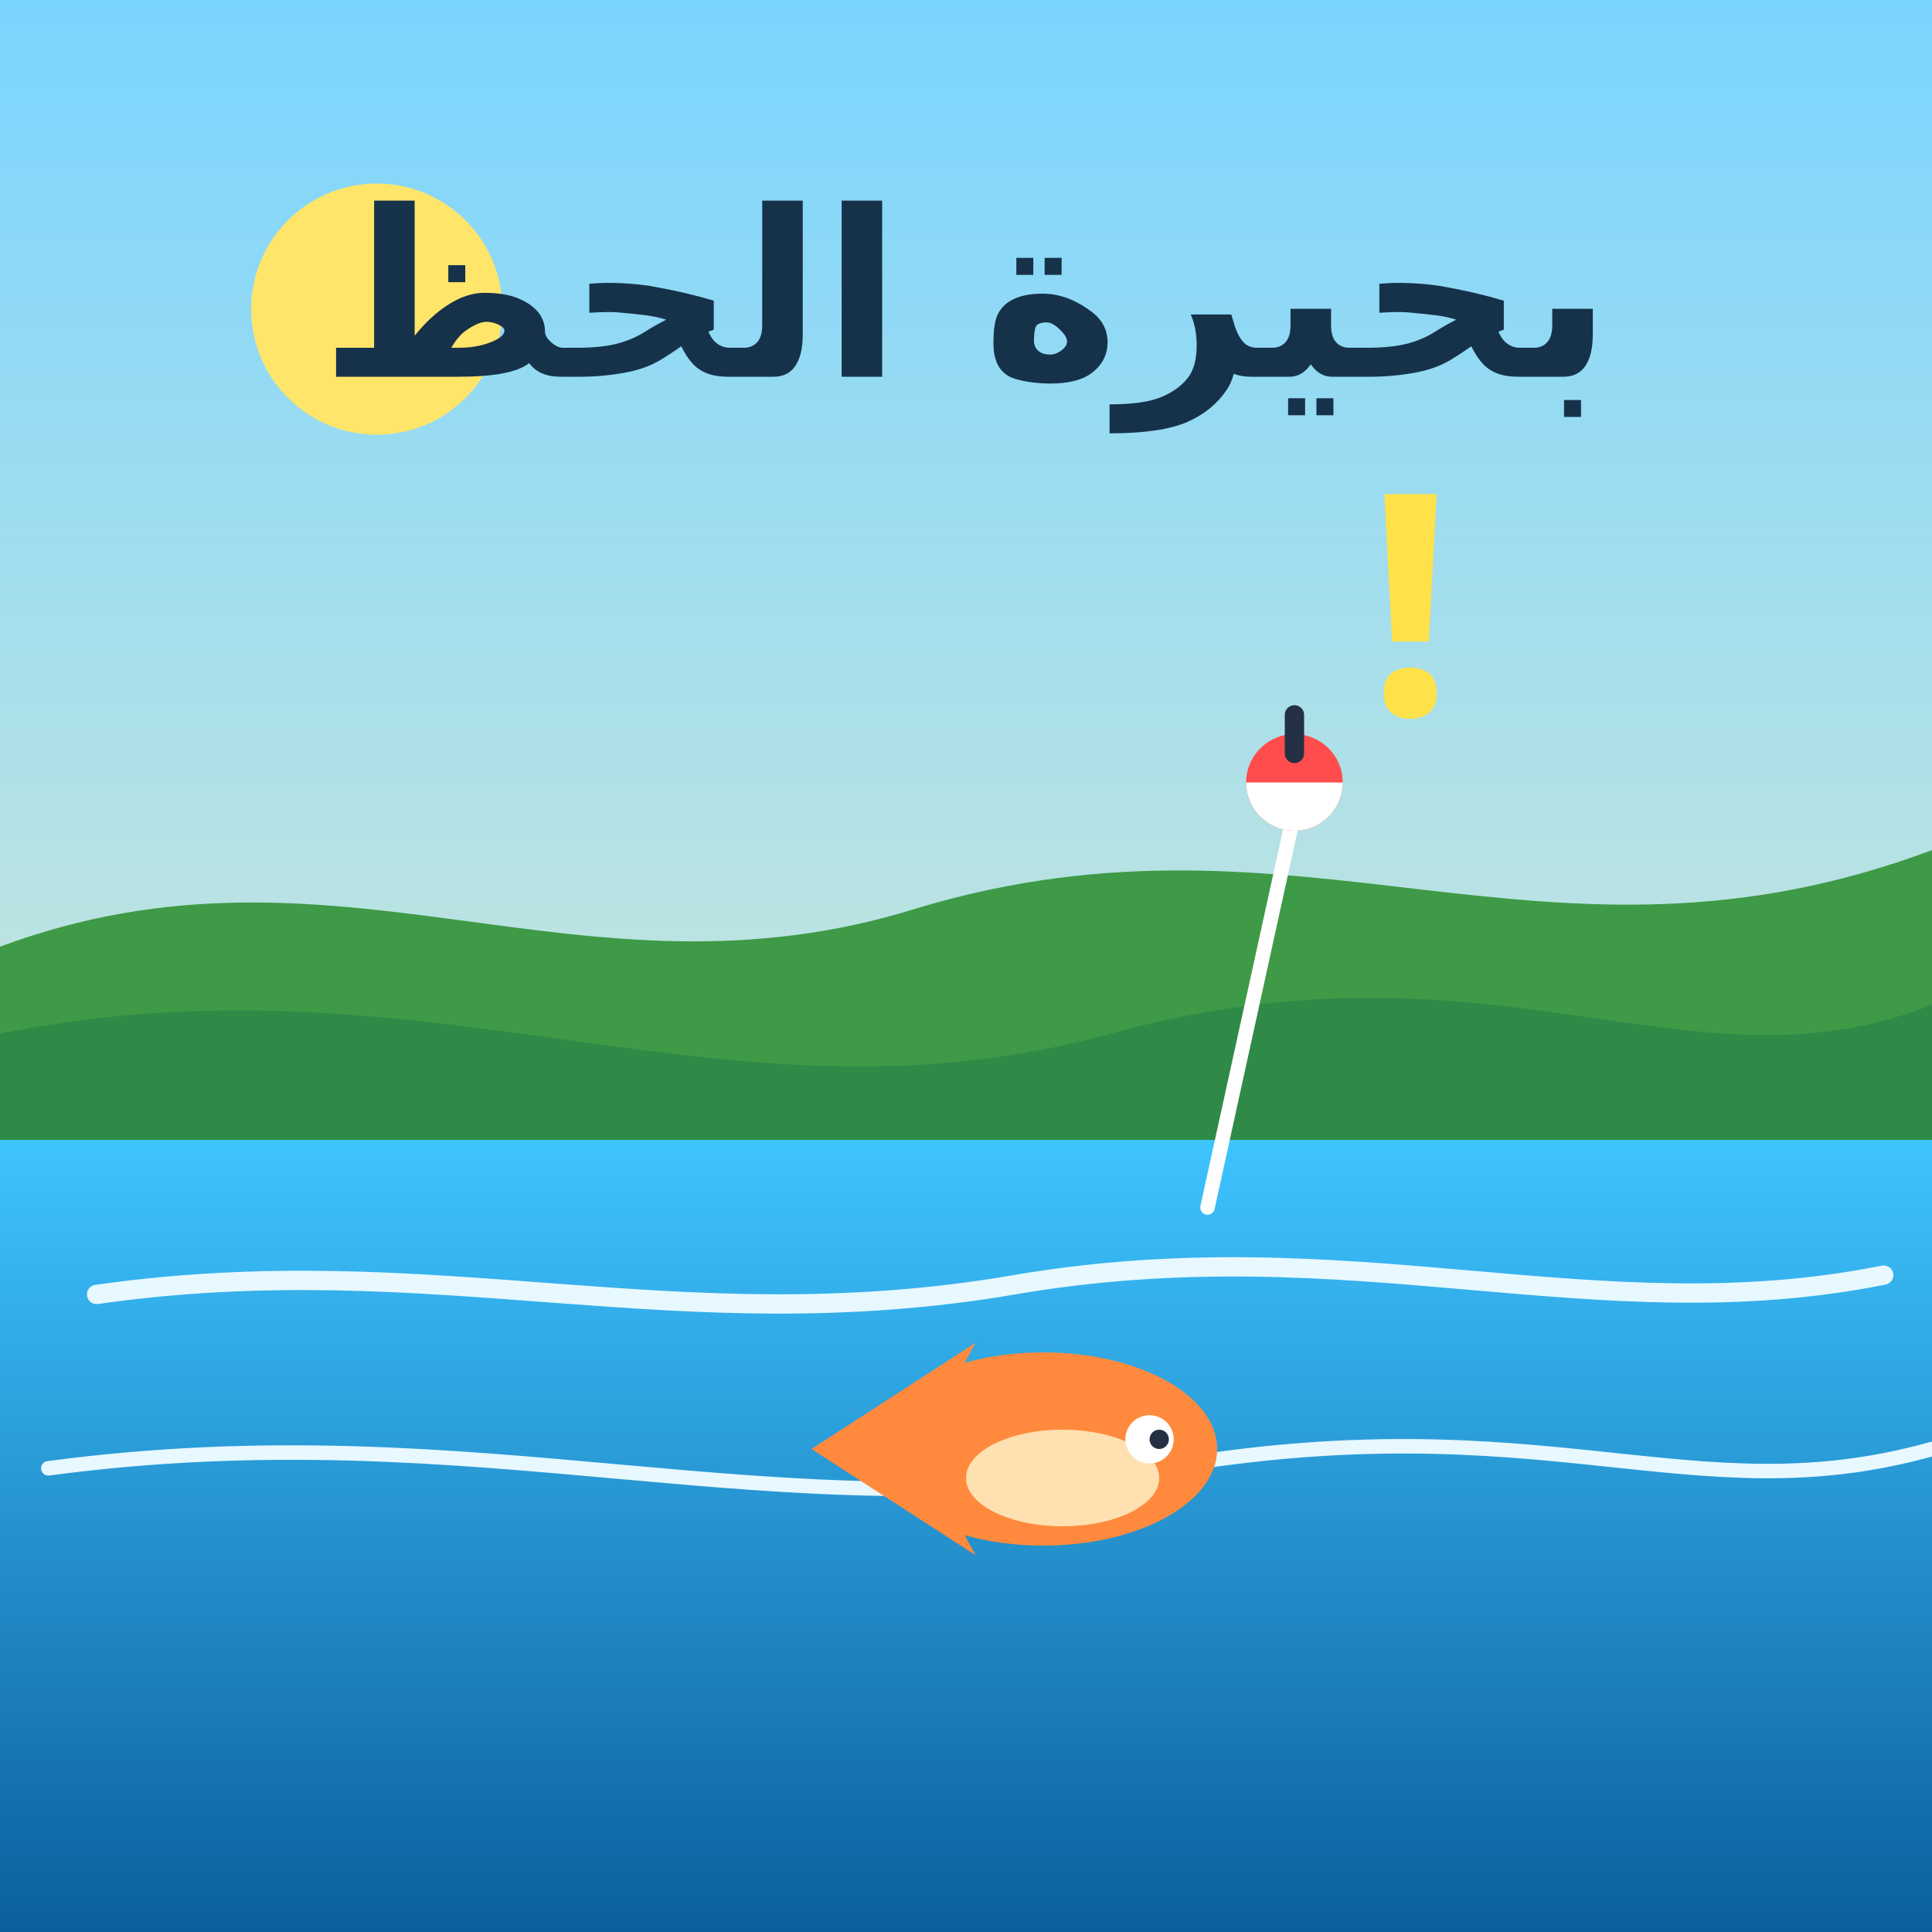
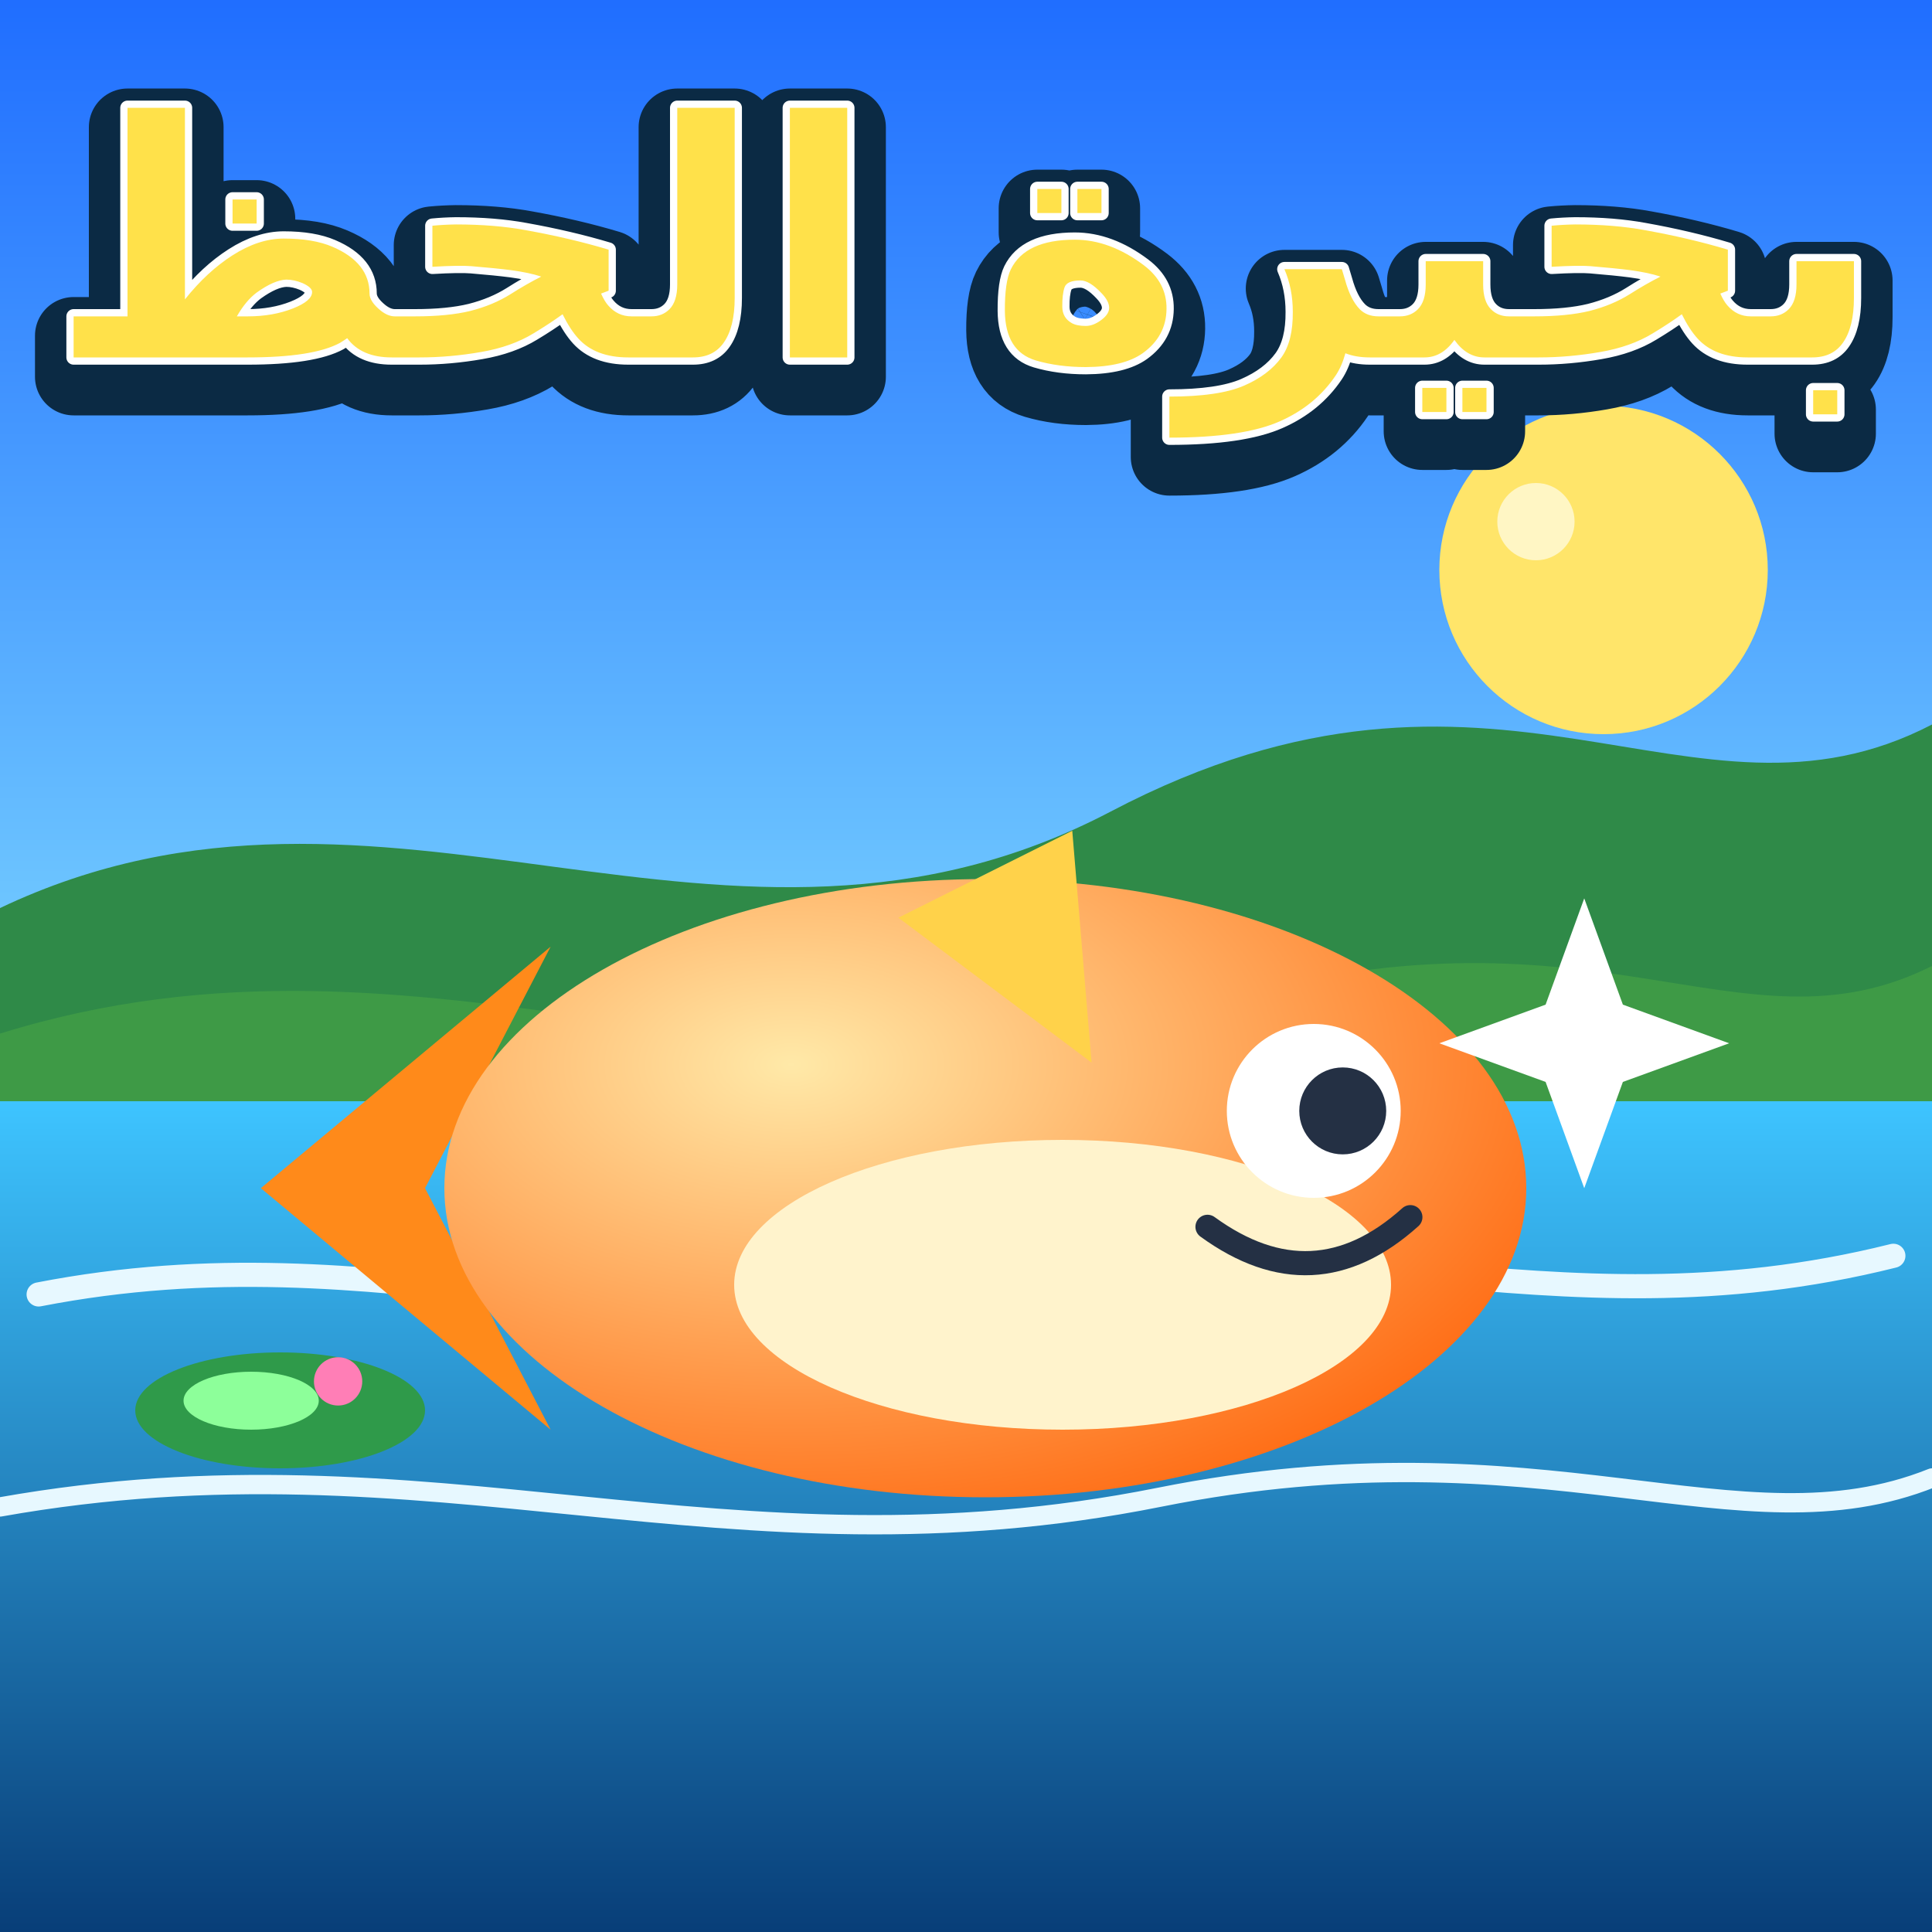
<svg xmlns="http://www.w3.org/2000/svg" viewBox="0 0 400 400" width="400" height="400">
  <defs>
    <linearGradient id="sky" x1="0" y1="0" x2="0" y2="1">
-       <stop offset="0" stop-color="#7ad4ff" />
-       <stop offset="1" stop-color="#fff3c4" />
+       <stop offset="0" stop-color="#1f6dff" />
+       <stop offset="0.55" stop-color="#7ad4ff" />
+       <stop offset="1" stop-color="#ffe7a0" />
    </linearGradient>
    <linearGradient id="lake" x1="0" y1="0" x2="0" y2="1">
      <stop offset="0" stop-color="#3ec4ff" />
-       <stop offset="1" stop-color="#0b5f9c" />
+       <stop offset="1" stop-color="#083e78" />
    </linearGradient>
+     <radialGradient id="fish" cx="0.32" cy="0.3" r="0.8">
+       <stop offset="0" stop-color="#ffe9a8" />
+       <stop offset="1" stop-color="#ff6a12" />
+     </radialGradient>
  </defs>
  <rect width="400" height="400" fill="url(#sky)" />
-   <circle cx="78" cy="64" r="26" fill="#ffe56a" />
-   <path d="M0 196 C70 170 120 210 190 188 C270 164 320 206 400 176 L400 250 L0 250 Z" fill="#3e9a46" />
-   <path d="M0 214 C90 196 150 236 230 214 C310 192 350 228 400 208 L400 250 L0 250 Z" fill="#2f8a48" />
-   <rect y="236" width="400" height="164" fill="url(#lake)" />
-   <path d="M20 268 C90 258 140 278 210 266 C280 254 330 276 390 264" fill="none" stroke="#e7f8ff" stroke-width="4" stroke-linecap="round" />
-   <path d="M10 304 C100 292 160 318 240 304 C320 290 350 314 400 300" fill="none" stroke="#e7f8ff" stroke-width="3" stroke-linecap="round" />
-   <path d="M250 250 L268 168" fill="none" stroke="#fff" stroke-width="3" stroke-linecap="round" />
-   <circle cx="268" cy="162" r="10" fill="#ff4d4d" />
-   <path d="M258 162 A10 10 0 0 0 278 162 Z" fill="#fff" />
-   <rect x="266" y="146" width="4" height="12" rx="2" fill="#243044" />
-   <text x="292" y="148" text-anchor="middle" font-family="Fredoka, Tahoma, sans-serif" font-size="64" font-weight="700" fill="#ffe14a">!</text>
-   <g transform="translate(168 300)">
-     <path d="M0 0 L34 -22 L22 0 L34 22 Z" fill="#ff8a3d" />
-     <ellipse cx="48" cy="0" rx="36" ry="20" fill="#ff8a3d" />
-     <ellipse cx="52" cy="6" rx="20" ry="10" fill="#ffe0b0" />
-     <circle cx="70" cy="-2" r="5" fill="#fff" />
-     <circle cx="72" cy="-2" r="2" fill="#243044" />
+   <circle cx="332" cy="118" r="34" fill="#ffe56a" />
+   <circle cx="318" cy="108" r="8" fill="#fff6c4" />
+   <path d="M0 188 C80 150 150 210 230 168 C310 126 350 176 400 150 L400 236 L0 236 Z" fill="#2f8a48" />
+   <path d="M0 214 C90 186 160 236 250 208 C330 184 360 220 400 200 L400 250 L0 250 Z" fill="#3e9a46" />
+   <rect y="228" width="400" height="172" fill="url(#lake)" />
+   <path d="M8 268 C80 254 130 282 200 266 C270 250 320 278 392 260" fill="none" stroke="#e7f8ff" stroke-width="5" stroke-linecap="round" />
+   <path d="M0 312 C90 296 150 328 240 310 C320 294 360 322 400 306" fill="none" stroke="#e7f8ff" stroke-width="4" stroke-linecap="round" />
+   <ellipse cx="58" cy="292" rx="30" ry="12" fill="#2f9a4a" />
+   <ellipse cx="52" cy="290" rx="14" ry="6" fill="#8dff9a" />
+   <circle cx="70" cy="286" r="5" fill="#ff7eb6" />
+   <g transform="translate(36 168)">
+     <path d="M18 78 L78 28 L52 78 L78 128 Z" fill="#ff8a1a" />
+     <ellipse cx="168" cy="78" rx="112" ry="64" fill="url(#fish)" />
+     <ellipse cx="184" cy="98" rx="68" ry="30" fill="#fff3cc" />
+     <path d="M150 22 L186 4 L190 52 Z" fill="#ffd24a" />
+     <circle cx="236" cy="62" r="18" fill="#fff" />
+     <circle cx="242" cy="62" r="9" fill="#243044" />
+     <path d="M214 86 Q236 102 256 84" fill="none" stroke="#243044" stroke-width="5" stroke-linecap="round" />
+     <path d="M292 18 L300 40 L322 48 L300 56 L292 78 L284 56 L262 48 L284 40 Z" fill="#fff" />
  </g>
-   <text x="200" y="78" text-anchor="middle" direction="rtl" font-family="'Segoe UI', Tahoma, Arial, sans-serif" font-size="48" font-weight="700" fill="#16324a">بحيرة الحظ</text>
+   <g font-family="'Segoe UI', Tahoma, Arial, sans-serif" font-weight="700" text-anchor="middle">
+     <text x="200" y="78" font-size="68" fill="#0b2a44" stroke="#0b2a44" stroke-width="16" stroke-linejoin="round" direction="rtl">بحيرة الحظ</text>
+     <text x="200" y="74" font-size="68" fill="#ffe14a" stroke="#fff" stroke-width="3" paint-order="stroke" stroke-linejoin="round" direction="rtl">بحيرة الحظ</text>
+   </g>
</svg>
